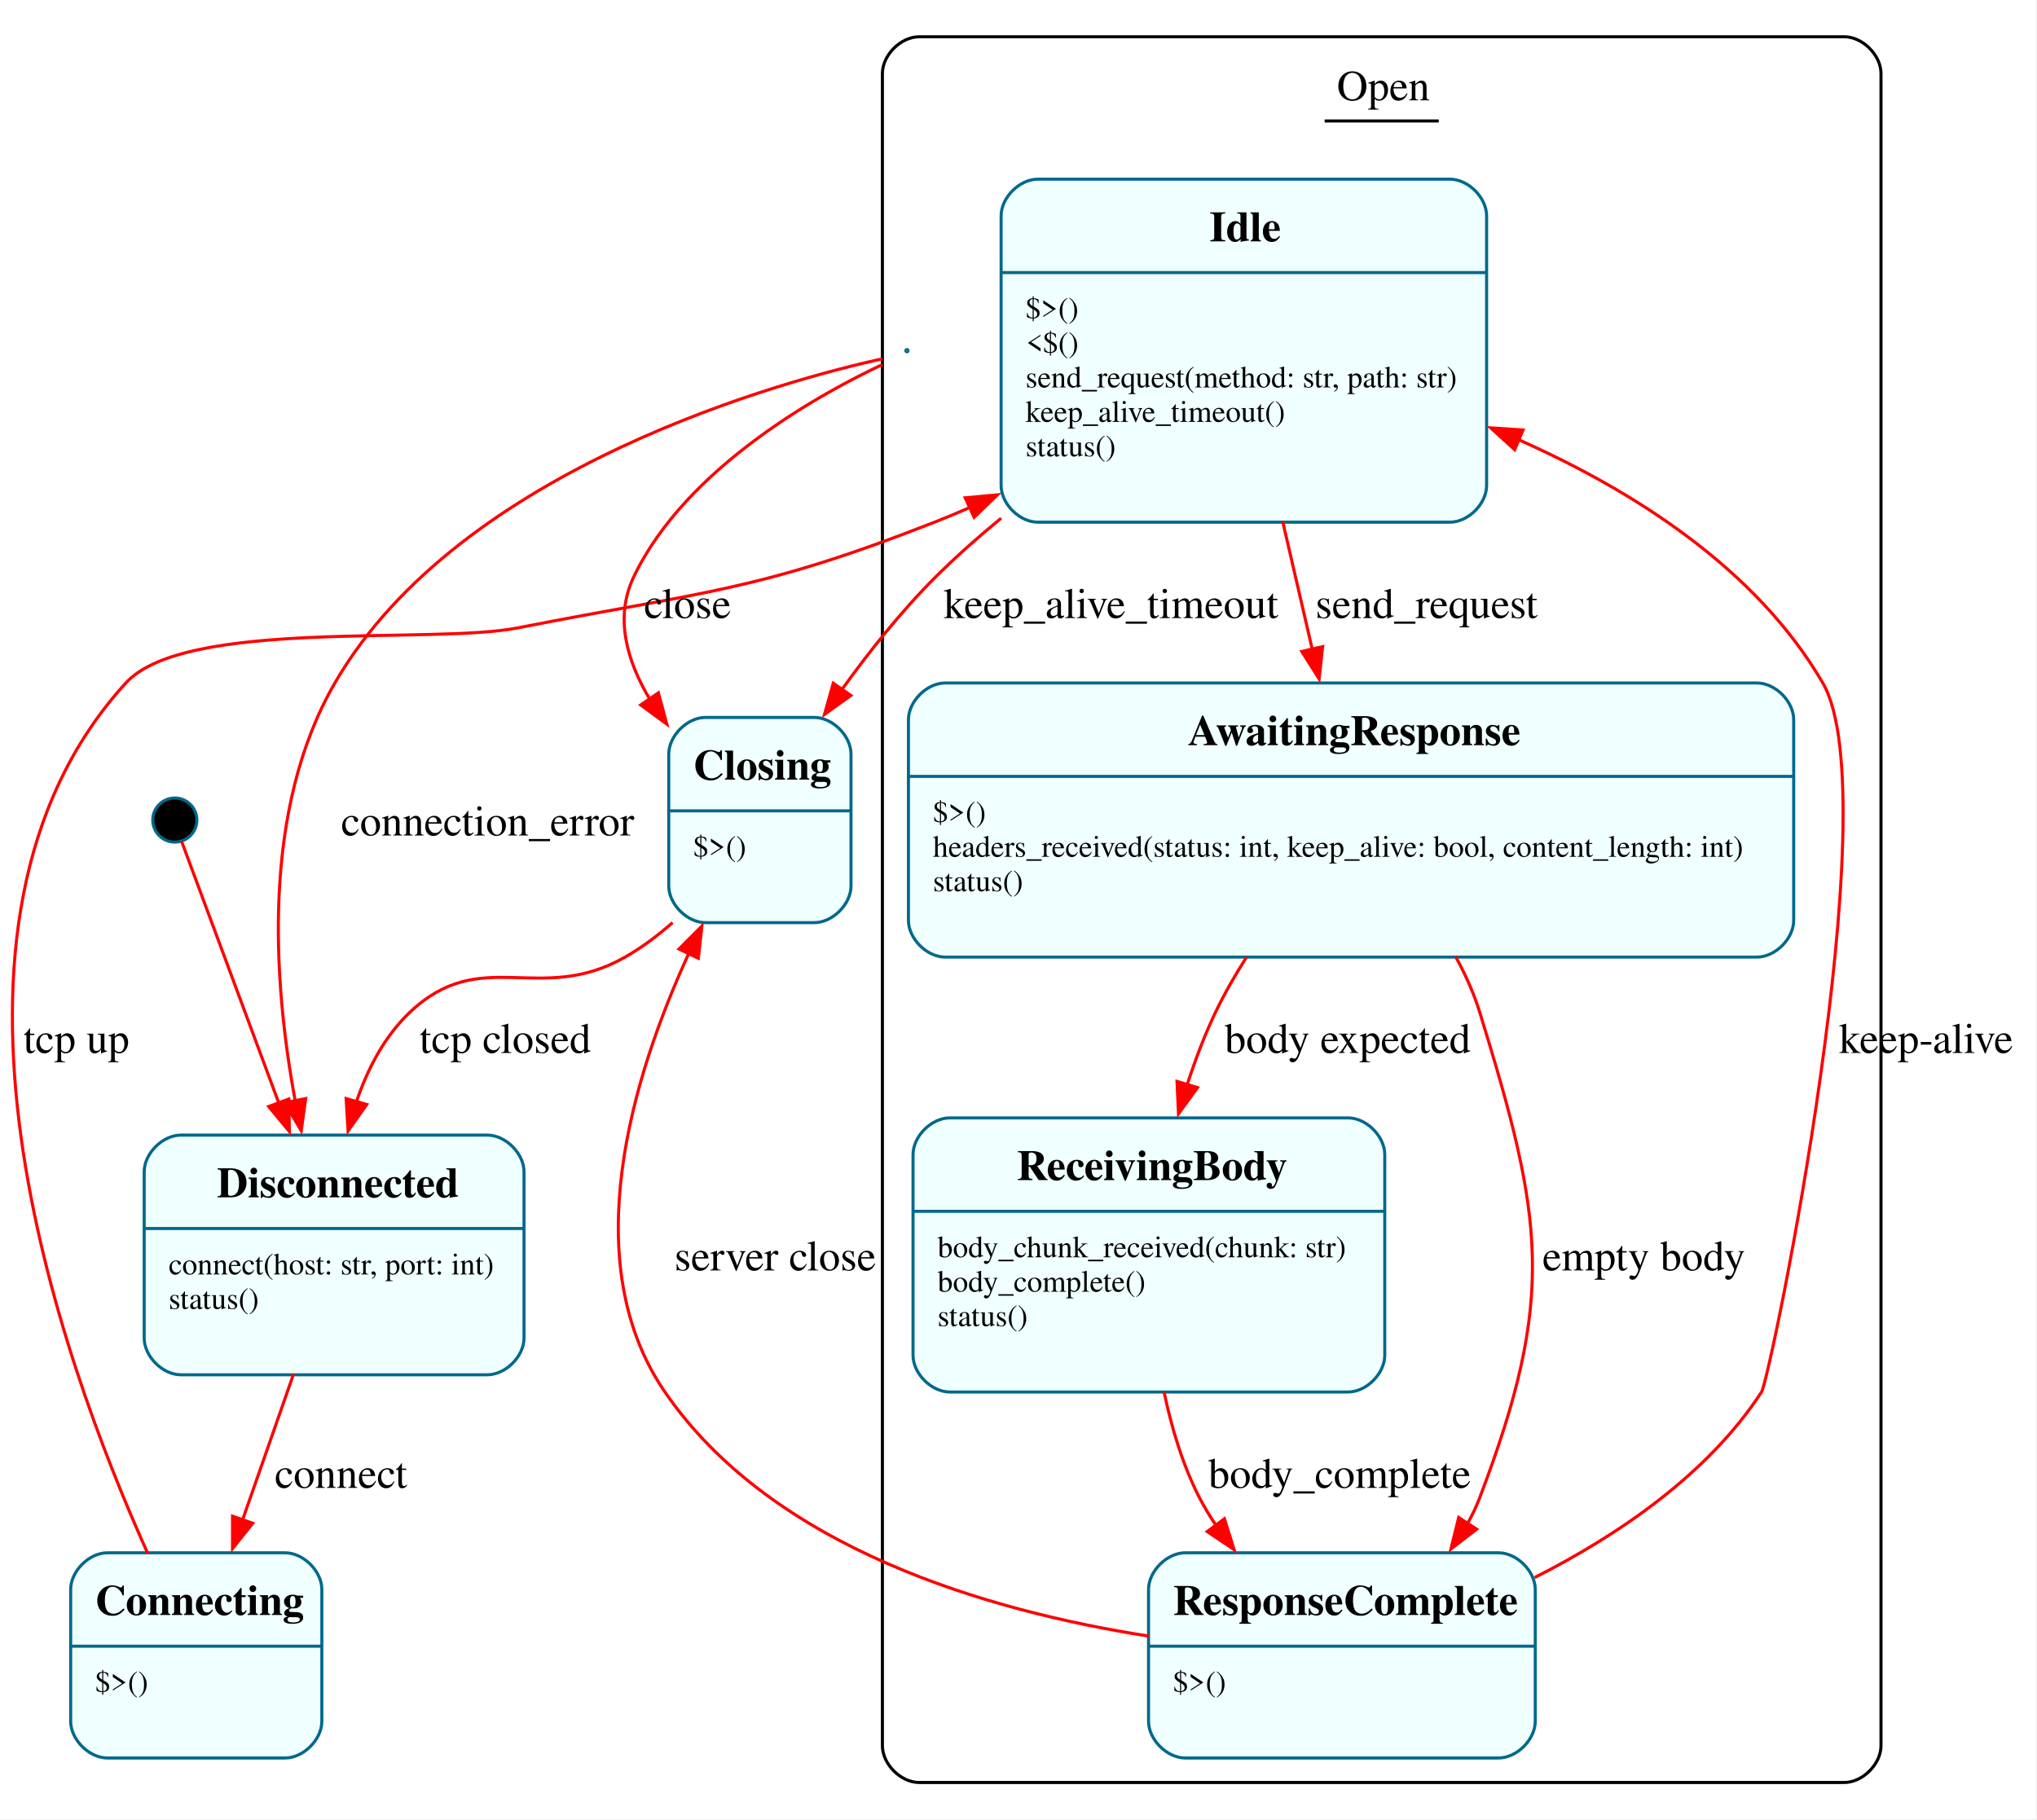
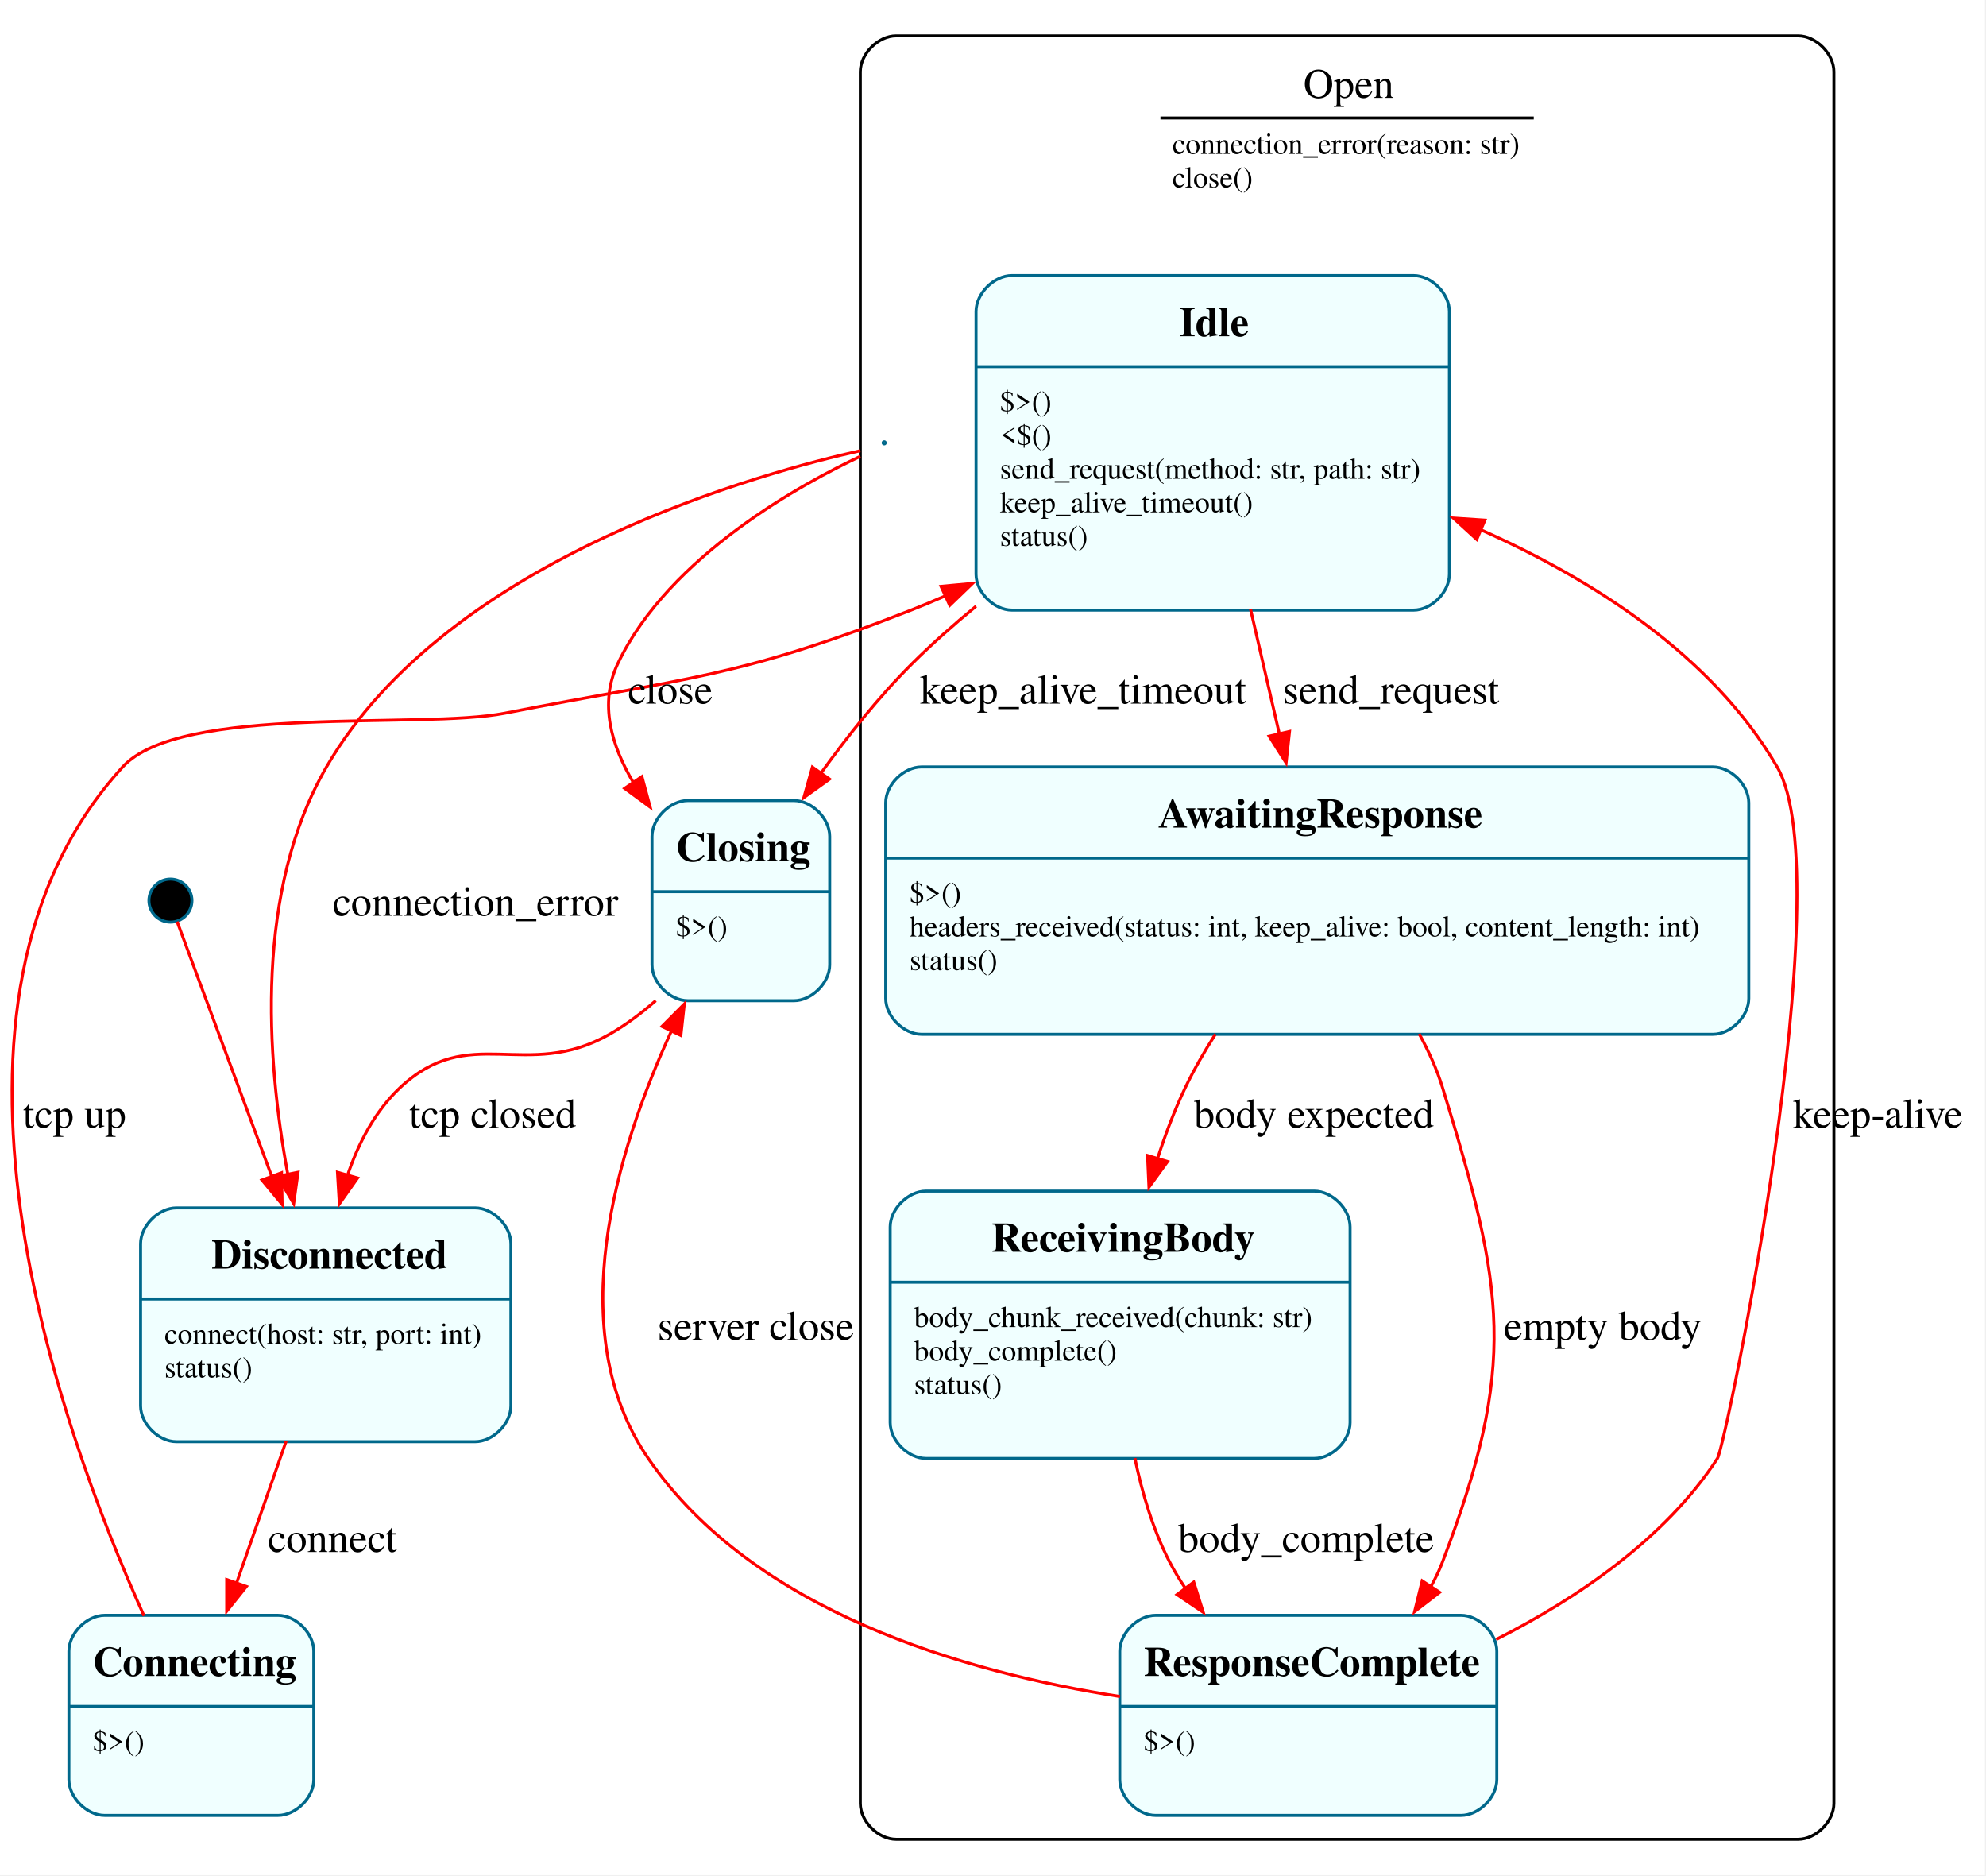
- <svg xmlns="http://www.w3.org/2000/svg" width="665pt" height="594pt" viewBox="0.00 0.00 665.00 594.00">
-   <g id="graph0" class="graph" transform="scale(1 1) rotate(0) translate(4 590)">
-     <polygon fill="white" stroke="none" points="-4,4 -4,-590 660.65,-590 660.65,4 -4,4" />
+ <svg xmlns="http://www.w3.org/2000/svg" width="665pt" height="628pt" viewBox="0.00 0.00 665.00 628.00">
+   <g id="graph0" class="graph" transform="scale(1 1) rotate(0) translate(4 623.75)">
+     <polygon fill="white" stroke="none" points="-4,4 -4,-623.75 660.65,-623.75 660.65,4 -4,4" />
    <g id="clust1" class="cluster">
-       <path fill="none" stroke="black" d="M296.07,-8C296.07,-8 598.07,-8 598.07,-8 604.07,-8 610.07,-14 610.07,-20 610.07,-20 610.07,-566 610.07,-566 610.07,-572 604.07,-578 598.07,-578 598.07,-578 296.07,-578 296.07,-578 290.07,-578 284.07,-572 284.07,-566 284.07,-566 284.07,-20 284.07,-20 284.07,-14 290.07,-8 296.07,-8" />
-       <text xml:space="preserve" text-anchor="start" x="432.45" y="-557.25" font-family="Times,serif" font-size="14.00">Open</text>
-       <polygon fill="black" stroke="black" points="428.45,-550.5 428.45,-550.5 465.7,-550.5 465.7,-550.5 428.45,-550.5" />
+       <path fill="none" stroke="black" d="M296.07,-8C296.07,-8 598.07,-8 598.07,-8 604.07,-8 610.07,-14 610.07,-20 610.07,-20 610.07,-599.75 610.07,-599.75 610.07,-605.75 604.07,-611.75 598.07,-611.75 598.07,-611.75 296.07,-611.75 296.07,-611.75 290.07,-611.75 284.07,-605.75 284.07,-599.75 284.07,-599.75 284.07,-20 284.07,-20 284.07,-14 290.07,-8 296.07,-8" />
+       <text xml:space="preserve" text-anchor="start" x="432.45" y="-591" font-family="Times,serif" font-size="14.00">Open</text>
+       <text xml:space="preserve" text-anchor="start" x="388.57" y="-572.25" font-family="Times,serif" font-size="10.00">connection_error(reason: str)</text>
+       <text xml:space="preserve" text-anchor="start" x="388.57" y="-561" font-family="Times,serif" font-size="10.00">close()</text>
+       <text xml:space="preserve" text-anchor="start" x="429.07" y="-549.75" font-family="Times,serif" font-size="10.00">                </text>
+       <polygon fill="black" stroke="black" points="384.57,-584.25 384.57,-584.25 509.57,-584.25 509.57,-584.25 384.57,-584.25" />
    </g>
    <g id="node1" class="node">
      <ellipse fill="black" stroke="#00688b" cx="53.07" cy="-322.25" rx="7.2" ry="7.2" />
    </g>
    <g id="node2" class="node">
      <path fill="azure" stroke="none" d="M155.07,-219.38C155.07,-219.38 55.07,-219.38 55.07,-219.38 49.07,-219.38 43.07,-213.38 43.07,-207.38 43.07,-207.38 43.07,-153.12 43.07,-153.12 43.07,-147.12 49.07,-141.12 55.07,-141.12 55.07,-141.12 155.07,-141.12 155.07,-141.12 161.07,-141.12 167.07,-147.12 167.07,-153.12 167.07,-153.12 167.07,-207.38 167.07,-207.38 167.07,-213.38 161.07,-219.38 155.07,-219.38" />
      <text xml:space="preserve" text-anchor="start" x="66.82" y="-199.07" font-family="Times,serif" font-weight="bold" font-size="14.00">Disconnected</text>
      <text xml:space="preserve" text-anchor="start" x="51.07" y="-173.88" font-family="Times,serif" font-size="10.00">connect(host: str, port: int)</text>
      <text xml:space="preserve" text-anchor="start" x="51.07" y="-162.62" font-family="Times,serif" font-size="10.00">status()</text>
      <text xml:space="preserve" text-anchor="start" x="91.57" y="-151.38" font-family="Times,serif" font-size="10.00">            </text>
      <polygon fill="#00688b" stroke="#00688b" points="43.07,-188.88 43.07,-188.88 167.07,-188.88 167.07,-188.88 43.07,-188.88" />
      <path fill="none" stroke="#00688b" d="M55.07,-141.12C55.07,-141.12 155.07,-141.12 155.07,-141.12 161.07,-141.12 167.07,-147.12 167.07,-153.12 167.07,-153.12 167.07,-207.38 167.07,-207.38 167.07,-213.38 161.07,-219.38 155.07,-219.38 155.07,-219.38 55.07,-219.38 55.07,-219.38 49.07,-219.38 43.07,-213.38 43.07,-207.38 43.07,-207.38 43.07,-153.12 43.07,-153.12 43.07,-147.12 49.07,-141.12 55.07,-141.12" />
    </g>
    <g id="edge1" class="edge">
      <path fill="none" stroke="red" d="M55.31,-315.23C60.76,-300.56 75.16,-261.8 87.07,-229.71" />
      <polygon fill="red" stroke="red" points="90.27,-231.15 90.47,-220.55 83.71,-228.71 90.27,-231.15" />
    </g>
    <g id="node3" class="node">
      <path fill="azure" stroke="none" d="M89.07,-83C89.07,-83 31.07,-83 31.07,-83 25.07,-83 19.07,-77 19.07,-71 19.07,-71 19.07,-28 19.07,-28 19.07,-22 25.07,-16 31.07,-16 31.07,-16 89.07,-16 89.07,-16 95.07,-16 101.07,-22 101.07,-28 101.07,-28 101.07,-71 101.07,-71 101.07,-77 95.07,-83 89.07,-83" />
      <text xml:space="preserve" text-anchor="start" x="27.07" y="-62.7" font-family="Times,serif" font-weight="bold" font-size="14.00">Connecting</text>
      <text xml:space="preserve" text-anchor="start" x="27.07" y="-37.5" font-family="Times,serif" font-size="10.00">$&gt;()</text>
      <text xml:space="preserve" text-anchor="start" x="27.07" y="-26.25" font-family="Times,serif" font-size="10.00">            </text>
      <polygon fill="#00688b" stroke="#00688b" points="19.07,-52.5 19.07,-52.5 101.07,-52.5 101.07,-52.5 19.07,-52.5" />
      <path fill="none" stroke="#00688b" d="M31.07,-16C31.07,-16 89.07,-16 89.07,-16 95.07,-16 101.07,-22 101.07,-28 101.07,-28 101.07,-71 101.07,-71 101.07,-77 95.07,-83 89.07,-83 89.07,-83 31.07,-83 31.07,-83 25.07,-83 19.07,-77 19.07,-71 19.07,-71 19.07,-28 19.07,-28 19.07,-22 25.07,-16 31.07,-16" />
    </g>
    <g id="edge2" class="edge">
      <path fill="none" stroke="red" d="M91.82,-141.32C86.6,-126.4 80.58,-109.18 75.2,-93.77" />
      <polygon fill="red" stroke="red" points="78.51,-92.65 71.91,-84.37 71.91,-94.96 78.51,-92.65" />
      <text xml:space="preserve" text-anchor="middle" x="107.32" y="-104.2" font-family="Times,serif" font-size="14.00"> connect </text>
    </g>
    <g id="node5" class="node">
      <path fill="azure" stroke="none" d="M469.32,-531.5C469.32,-531.5 334.82,-531.5 334.82,-531.5 328.82,-531.5 322.82,-525.5 322.82,-519.5 322.82,-519.5 322.82,-431.5 322.82,-431.5 322.82,-425.5 328.82,-419.5 334.82,-419.5 334.82,-419.5 469.32,-419.5 469.32,-419.5 475.32,-419.5 481.32,-425.5 481.32,-431.5 481.32,-431.5 481.32,-519.5 481.32,-519.5 481.32,-525.5 475.32,-531.5 469.32,-531.5" />
      <text xml:space="preserve" text-anchor="start" x="390.82" y="-511.2" font-family="Times,serif" font-weight="bold" font-size="14.00">Idle</text>
      <text xml:space="preserve" text-anchor="start" x="330.82" y="-486" font-family="Times,serif" font-size="10.00">$&gt;()</text>
      <text xml:space="preserve" text-anchor="start" x="330.82" y="-474.75" font-family="Times,serif" font-size="10.00">&lt;$()</text>
      <text xml:space="preserve" text-anchor="start" x="330.82" y="-463.5" font-family="Times,serif" font-size="10.00">send_request(method: str, path: str)</text>
      <text xml:space="preserve" text-anchor="start" x="330.82" y="-452.25" font-family="Times,serif" font-size="10.00">keep_alive_timeout()</text>
      <text xml:space="preserve" text-anchor="start" x="330.82" y="-441" font-family="Times,serif" font-size="10.00">status()</text>
      <text xml:space="preserve" text-anchor="start" x="384.07" y="-429.75" font-family="Times,serif" font-size="10.00">                </text>
      <polygon fill="#00688b" stroke="#00688b" points="322.82,-501 322.82,-501 481.32,-501 481.32,-501 322.82,-501" />
      <path fill="none" stroke="#00688b" d="M334.82,-419.5C334.82,-419.5 469.32,-419.5 469.32,-419.5 475.32,-419.5 481.32,-425.5 481.32,-431.5 481.32,-431.5 481.32,-519.5 481.32,-519.5 481.32,-525.5 475.32,-531.5 469.32,-531.5 469.32,-531.5 334.82,-531.5 334.82,-531.5 328.82,-531.5 322.82,-525.5 322.82,-519.5 322.82,-519.5 322.82,-431.5 322.82,-431.5 322.82,-425.5 328.82,-419.5 334.82,-419.5" />
    </g>
    <g id="edge3" class="edge">
      <path fill="none" stroke="red" d="M44.22,-82.82C15.64,-146.28 -35.18,-287.86 37.07,-367 56.44,-388.21 136.89,-379.46 165.07,-385 226.26,-397.03 243.01,-396.74 301.07,-419.5 304.93,-421.01 308.81,-422.64 312.71,-424.35" />
      <polygon fill="red" stroke="red" points="311.09,-427.46 321.64,-428.44 314.01,-421.09 311.09,-427.46" />
      <text xml:space="preserve" text-anchor="middle" x="20.95" y="-246.2" font-family="Times,serif" font-size="14.00"> tcp up </text>
    </g>
    <g id="node4" class="node">
      <ellipse fill="azure" stroke="#00688b" cx="292.07" cy="-475.5" rx="0.36" ry="0.36" />
    </g>
    <g id="edge11" class="edge">
      <path fill="none" stroke="red" d="M284.07,-472.86C253.87,-466.17 146.38,-437.9 105.32,-367 81.42,-325.73 85.05,-270.14 92.38,-230.56" />
      <polygon fill="red" stroke="red" points="95.8,-231.31 94.34,-220.82 88.94,-229.94 95.8,-231.31" />
      <text xml:space="preserve" text-anchor="middle" x="155.2" y="-317.2" font-family="Times,serif" font-size="14.00"> connection_error </text>
    </g>
    <g id="node9" class="node">
      <path fill="azure" stroke="none" d="M261.82,-355.75C261.82,-355.75 226.32,-355.75 226.32,-355.75 220.32,-355.75 214.32,-349.75 214.32,-343.75 214.32,-343.75 214.32,-300.75 214.32,-300.75 214.32,-294.75 220.32,-288.75 226.32,-288.75 226.32,-288.75 261.82,-288.75 261.82,-288.75 267.82,-288.75 273.82,-294.75 273.82,-300.75 273.82,-300.75 273.82,-343.75 273.82,-343.75 273.82,-349.75 267.82,-355.75 261.82,-355.75" />
      <text xml:space="preserve" text-anchor="start" x="222.32" y="-335.45" font-family="Times,serif" font-weight="bold" font-size="14.00">Closing</text>
      <text xml:space="preserve" text-anchor="start" x="222.32" y="-310.25" font-family="Times,serif" font-size="10.00">$&gt;()</text>
      <text xml:space="preserve" text-anchor="start" x="222.32" y="-299" font-family="Times,serif" font-size="10.00">            </text>
      <polygon fill="#00688b" stroke="#00688b" points="214.32,-325.25 214.32,-325.25 273.82,-325.25 273.82,-325.25 214.32,-325.25" />
      <path fill="none" stroke="#00688b" d="M226.32,-288.75C226.32,-288.75 261.82,-288.75 261.82,-288.75 267.82,-288.75 273.82,-294.75 273.82,-300.75 273.82,-300.75 273.82,-343.75 273.82,-343.75 273.82,-349.75 267.82,-355.75 261.82,-355.75 261.82,-355.75 226.32,-355.75 226.32,-355.75 220.32,-355.75 214.32,-349.75 214.32,-343.75 214.32,-343.75 214.32,-300.75 214.32,-300.75 214.32,-294.75 220.32,-288.75 226.32,-288.75" />
    </g>
    <g id="edge12" class="edge">
      <path fill="none" stroke="red" d="M284.07,-470.97C265.58,-462.3 220.12,-437.99 202.82,-401.5 196.59,-388.34 200.63,-374.19 208.19,-361.6" />
      <polygon fill="red" stroke="red" points="210.94,-363.78 213.7,-353.56 205.16,-359.83 210.94,-363.78" />
      <text xml:space="preserve" text-anchor="middle" x="220.45" y="-388.2" font-family="Times,serif" font-size="14.00"> close </text>
    </g>
    <g id="node6" class="node">
      <path fill="azure" stroke="none" d="M569.57,-367C569.57,-367 304.57,-367 304.57,-367 298.57,-367 292.57,-361 292.57,-355 292.57,-355 292.57,-289.5 292.57,-289.5 292.57,-283.5 298.57,-277.5 304.57,-277.5 304.57,-277.5 569.57,-277.5 569.57,-277.5 575.57,-277.5 581.57,-283.5 581.57,-289.5 581.57,-289.5 581.57,-355 581.57,-355 581.57,-361 575.57,-367 569.57,-367" />
      <text xml:space="preserve" text-anchor="start" x="383.82" y="-346.7" font-family="Times,serif" font-weight="bold" font-size="14.00">AwaitingResponse</text>
      <text xml:space="preserve" text-anchor="start" x="300.57" y="-321.5" font-family="Times,serif" font-size="10.00">$&gt;()</text>
      <text xml:space="preserve" text-anchor="start" x="300.57" y="-310.25" font-family="Times,serif" font-size="10.00">headers_received(status: int, keep_alive: bool, content_length: int)</text>
      <text xml:space="preserve" text-anchor="start" x="300.57" y="-299" font-family="Times,serif" font-size="10.00">status()</text>
      <text xml:space="preserve" text-anchor="start" x="419.07" y="-287.75" font-family="Times,serif" font-size="10.00">                </text>
      <polygon fill="#00688b" stroke="#00688b" points="292.57,-336.5 292.57,-336.5 581.57,-336.5 581.57,-336.5 292.57,-336.5" />
      <path fill="none" stroke="#00688b" d="M304.57,-277.5C304.57,-277.5 569.57,-277.5 569.57,-277.5 575.57,-277.5 581.57,-283.5 581.57,-289.5 581.57,-289.5 581.57,-355 581.57,-355 581.57,-361 575.57,-367 569.57,-367 569.57,-367 304.57,-367 304.57,-367 298.57,-367 292.57,-361 292.57,-355 292.57,-355 292.57,-289.5 292.57,-289.5 292.57,-283.5 298.57,-277.5 304.57,-277.5" />
    </g>
    <g id="edge4" class="edge">
      <path fill="none" stroke="red" d="M414.71,-419.9C417.86,-406.28 421.24,-391.67 424.39,-378.04" />
      <polygon fill="red" stroke="red" points="427.79,-378.88 426.64,-368.35 420.97,-377.3 427.79,-378.88" />
      <text xml:space="preserve" text-anchor="middle" x="461.71" y="-388.2" font-family="Times,serif" font-size="14.00"> send_request </text>
    </g>
    <g id="edge5" class="edge">
      <path fill="none" stroke="red" d="M322.83,-420.81C315.29,-414.61 307.98,-408.13 301.32,-401.5 290.3,-390.52 279.77,-377.27 270.82,-364.82" />
      <polygon fill="red" stroke="red" points="273.77,-362.93 265.16,-356.74 268.03,-366.94 273.77,-362.93" />
      <text xml:space="preserve" text-anchor="middle" x="358.7" y="-388.2" font-family="Times,serif" font-size="14.00"> keep_alive_timeout </text>
    </g>
    <g id="node7" class="node">
      <path fill="azure" stroke="none" d="M436.07,-225C436.07,-225 306.07,-225 306.07,-225 300.07,-225 294.07,-219 294.07,-213 294.07,-213 294.07,-147.5 294.07,-147.5 294.07,-141.5 300.07,-135.5 306.07,-135.5 306.07,-135.5 436.07,-135.5 436.07,-135.5 442.07,-135.5 448.07,-141.5 448.07,-147.5 448.07,-147.5 448.07,-213 448.07,-213 448.07,-219 442.07,-225 436.07,-225" />
      <text xml:space="preserve" text-anchor="start" x="327.95" y="-204.7" font-family="Times,serif" font-weight="bold" font-size="14.00">ReceivingBody</text>
      <text xml:space="preserve" text-anchor="start" x="302.07" y="-179.5" font-family="Times,serif" font-size="10.00">body_chunk_received(chunk: str)</text>
      <text xml:space="preserve" text-anchor="start" x="302.07" y="-168.25" font-family="Times,serif" font-size="10.00">body_complete()</text>
      <text xml:space="preserve" text-anchor="start" x="302.07" y="-157" font-family="Times,serif" font-size="10.00">status()</text>
      <text xml:space="preserve" text-anchor="start" x="353.07" y="-145.75" font-family="Times,serif" font-size="10.00">                </text>
      <polygon fill="#00688b" stroke="#00688b" points="294.07,-194.5 294.07,-194.5 448.07,-194.5 448.07,-194.5 294.07,-194.5" />
      <path fill="none" stroke="#00688b" d="M306.07,-135.5C306.07,-135.5 436.07,-135.5 436.07,-135.5 442.07,-135.5 448.07,-141.5 448.07,-147.5 448.07,-147.5 448.07,-213 448.07,-213 448.07,-219 442.07,-225 436.07,-225 436.07,-225 306.07,-225 306.07,-225 300.07,-225 294.07,-219 294.07,-213 294.07,-213 294.07,-147.5 294.07,-147.5 294.07,-141.5 300.07,-135.5 306.07,-135.5" />
    </g>
    <g id="edge7" class="edge">
      <path fill="none" stroke="red" d="M402.98,-277.55C399.23,-271.67 395.73,-265.57 392.82,-259.5 389.27,-252.07 386.2,-243.95 383.58,-235.85" />
      <polygon fill="red" stroke="red" points="386.95,-234.9 380.73,-226.33 380.25,-236.91 386.95,-234.9" />
      <text xml:space="preserve" text-anchor="middle" x="435.95" y="-246.2" font-family="Times,serif" font-size="14.00"> body expected </text>
    </g>
    <g id="node8" class="node">
      <path fill="azure" stroke="none" d="M485.2,-83C485.2,-83 382.95,-83 382.95,-83 376.95,-83 370.95,-77 370.95,-71 370.95,-71 370.95,-28 370.95,-28 370.95,-22 376.95,-16 382.95,-16 382.95,-16 485.2,-16 485.2,-16 491.2,-16 497.2,-22 497.2,-28 497.2,-28 497.2,-71 497.2,-71 497.2,-77 491.2,-83 485.2,-83" />
      <text xml:space="preserve" text-anchor="start" x="378.95" y="-62.7" font-family="Times,serif" font-weight="bold" font-size="14.00">ResponseComplete</text>
      <text xml:space="preserve" text-anchor="start" x="378.95" y="-37.5" font-family="Times,serif" font-size="10.00">$&gt;()</text>
      <text xml:space="preserve" text-anchor="start" x="378.95" y="-26.25" font-family="Times,serif" font-size="10.00">                </text>
      <polygon fill="#00688b" stroke="#00688b" points="370.95,-52.5 370.95,-52.5 497.2,-52.5 497.2,-52.5 370.95,-52.5" />
      <path fill="none" stroke="#00688b" d="M382.95,-16C382.95,-16 485.2,-16 485.2,-16 491.2,-16 497.2,-22 497.2,-28 497.2,-28 497.2,-71 497.2,-71 497.2,-77 491.2,-83 485.2,-83 485.2,-83 382.95,-83 382.95,-83 376.95,-83 370.95,-77 370.95,-71 370.95,-71 370.95,-28 370.95,-28 370.95,-22 376.95,-16 382.95,-16" />
    </g>
    <g id="edge6" class="edge">
      <path fill="none" stroke="red" d="M471.19,-277.68C474.4,-271.83 477.17,-265.7 479.07,-259.5 499.8,-192.17 504.15,-166.83 479.07,-101 477.98,-98.12 476.63,-95.29 475.09,-92.55" />
      <polygon fill="red" stroke="red" points="478.07,-90.7 469.67,-84.24 472.21,-94.53 478.07,-90.7" />
      <text xml:space="preserve" text-anchor="middle" x="532.66" y="-175.2" font-family="Times,serif" font-size="14.00"> empty body </text>
    </g>
    <g id="edge8" class="edge">
      <path fill="none" stroke="red" d="M376,-135.6C378.44,-123.93 382.1,-111.61 387.57,-101 389.16,-97.92 390.99,-94.89 392.98,-91.94" />
      <polygon fill="red" stroke="red" points="395.72,-94.12 398.9,-84.01 390.11,-89.93 395.72,-94.12" />
      <text xml:space="preserve" text-anchor="middle" x="433.32" y="-104.2" font-family="Times,serif" font-size="14.00"> body_complete </text>
    </g>
    <g id="edge9" class="edge">
      <path fill="none" stroke="red" d="M496.98,-74.91C524.06,-88.64 553.49,-108.53 571.07,-135.5 573.91,-139.84 612.95,-329.39 591.07,-367 569.39,-404.28 529.41,-429.7 491.79,-446.42" />
      <polygon fill="red" stroke="red" points="490.48,-443.17 482.65,-450.31 493.22,-449.61 490.48,-443.17" />
      <text xml:space="preserve" text-anchor="middle" x="624.78" y="-246.2" font-family="Times,serif" font-size="14.00"> keep-alive </text>
    </g>
    <g id="edge10" class="edge">
      <path fill="none" stroke="red" d="M371.03,-55.8C319.02,-63.89 248.27,-84.25 213.07,-135.5 183.93,-177.93 202.36,-238.42 220.87,-278.71" />
      <polygon fill="red" stroke="red" points="217.66,-280.13 225.14,-287.64 223.98,-277.11 217.66,-280.13" />
      <text xml:space="preserve" text-anchor="middle" x="249.07" y="-175.2" font-family="Times,serif" font-size="14.00"> server close </text>
    </g>
    <g id="edge13" class="edge">
      <path fill="none" stroke="red" d="M215.57,-288.76C210.74,-284.52 205.51,-280.59 200.07,-277.5 172.05,-261.58 153.24,-281.65 129.82,-259.5 121.52,-251.64 115.99,-241.02 112.31,-230.14" />
      <polygon fill="red" stroke="red" points="115.73,-229.38 109.63,-220.73 109,-231.3 115.73,-229.38" />
      <text xml:space="preserve" text-anchor="middle" x="160.95" y="-246.2" font-family="Times,serif" font-size="14.00"> tcp closed </text>
    </g>
  </g>
</svg>
